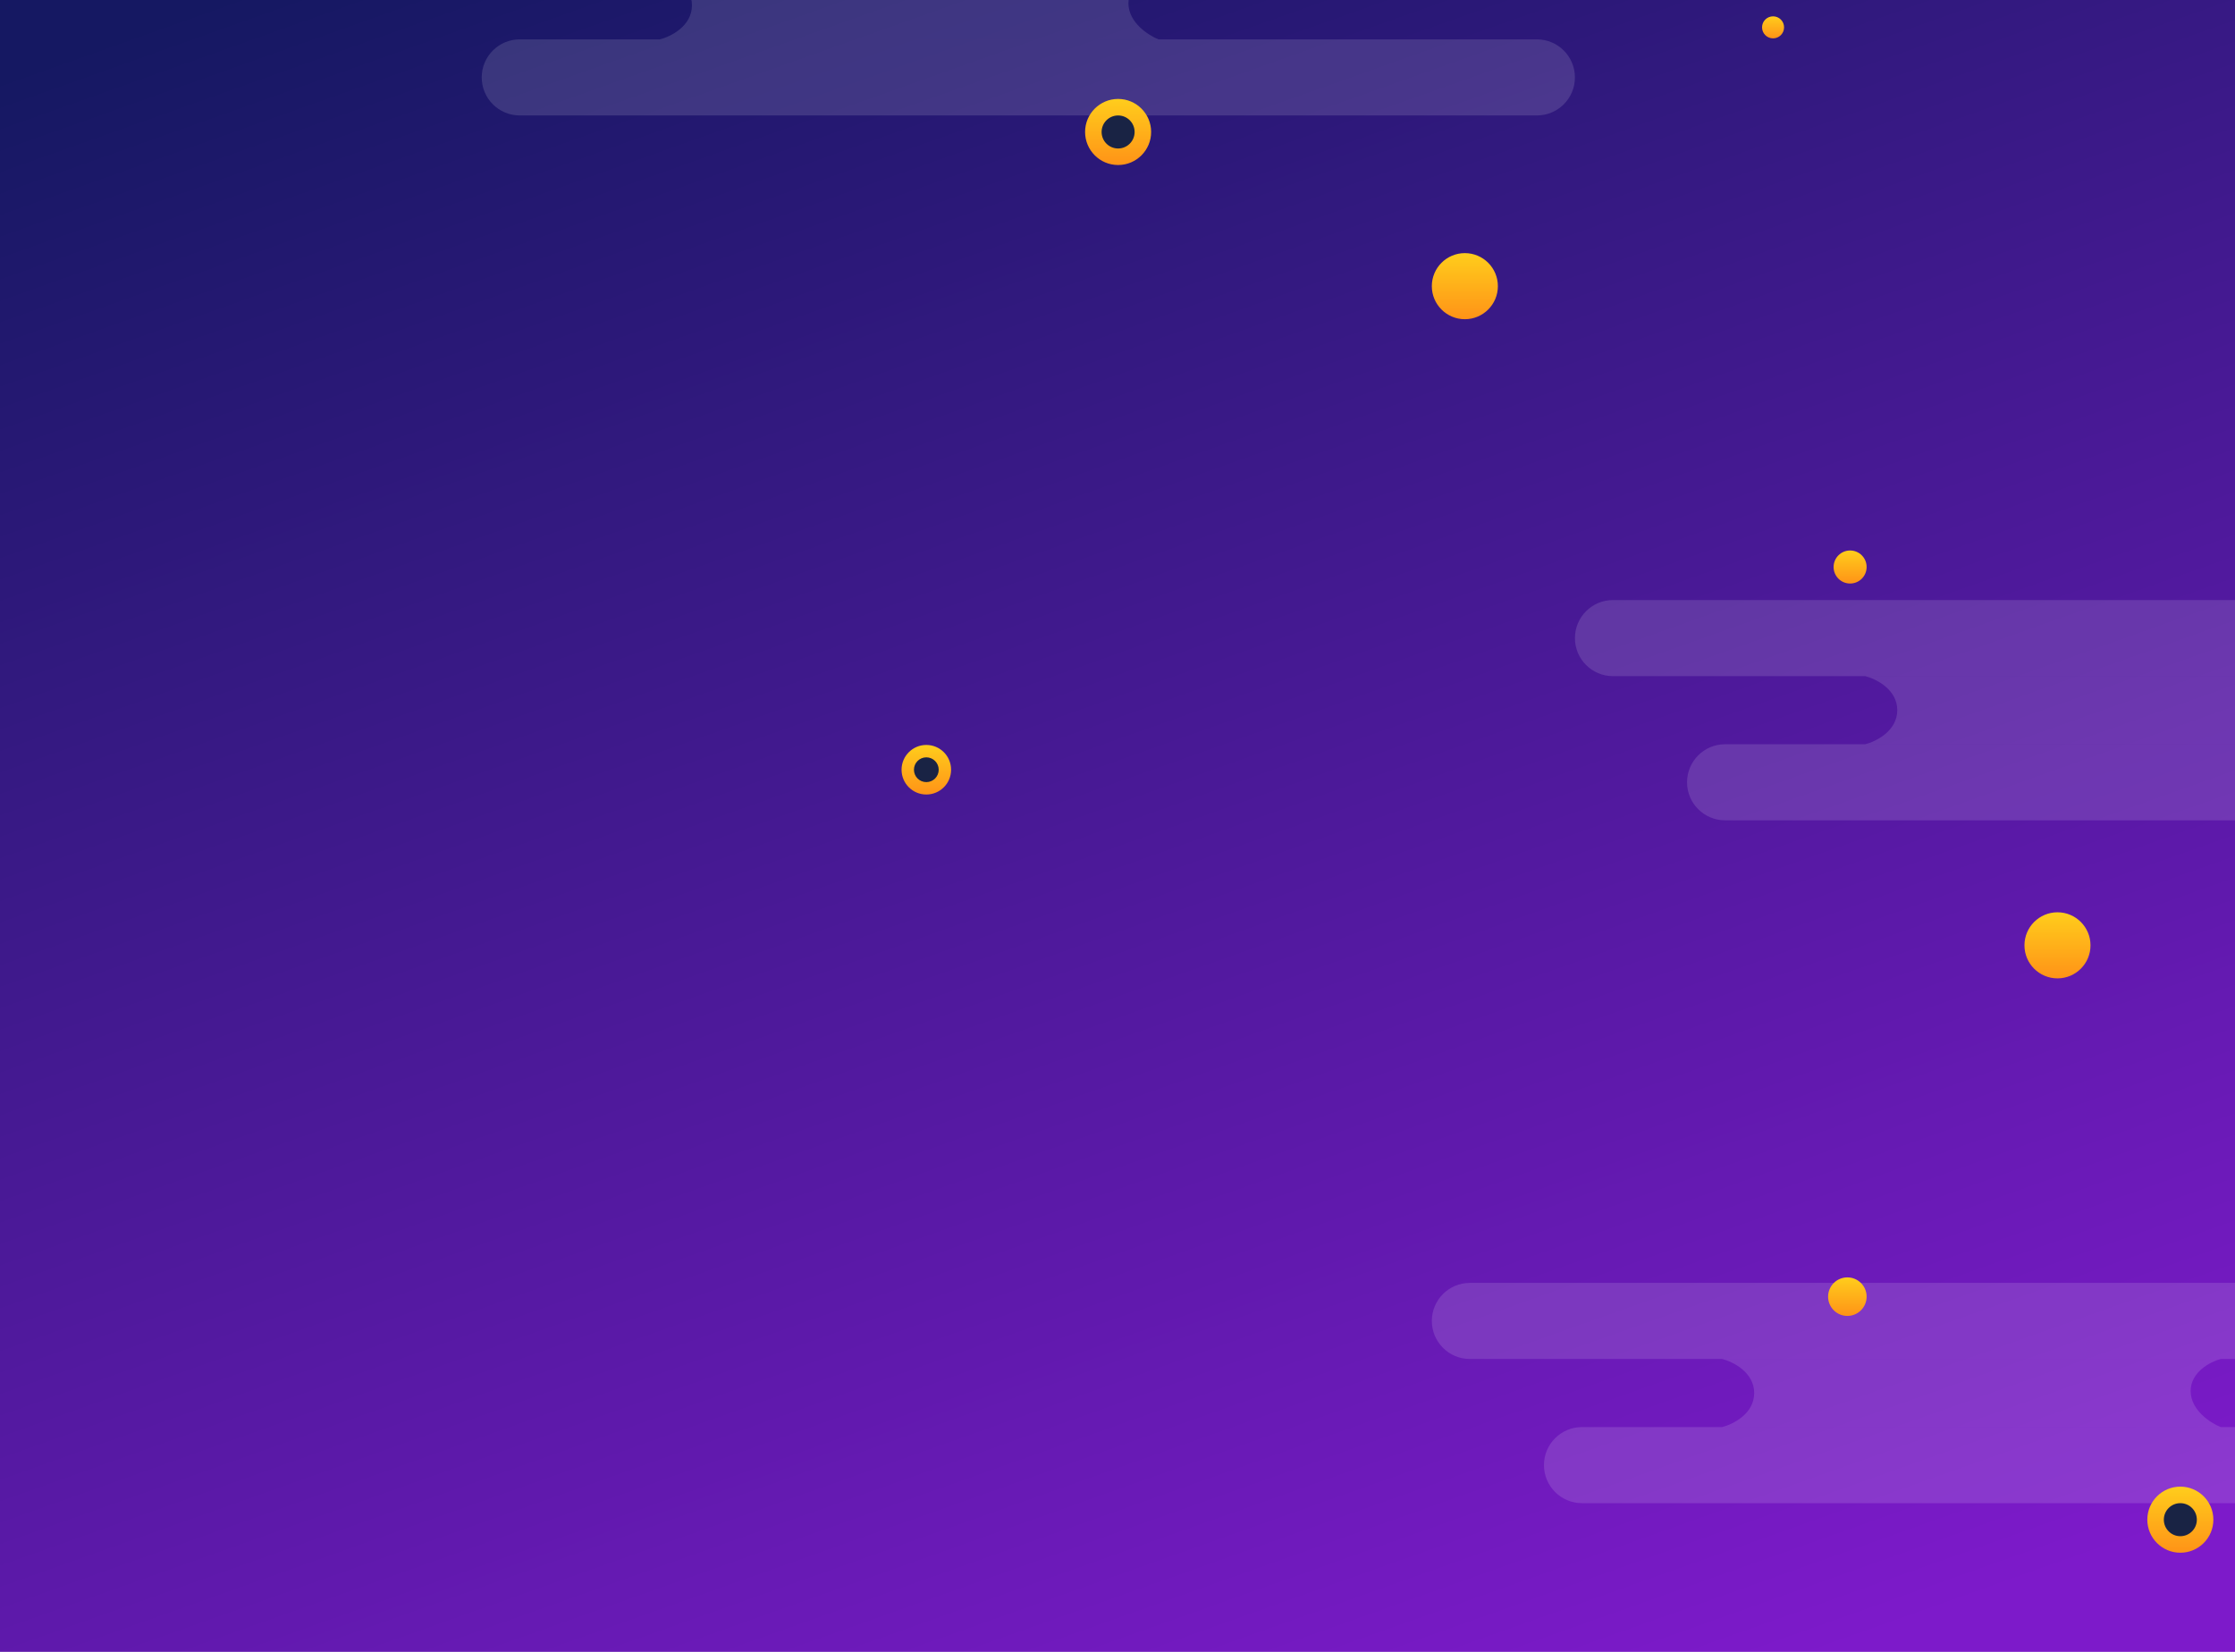
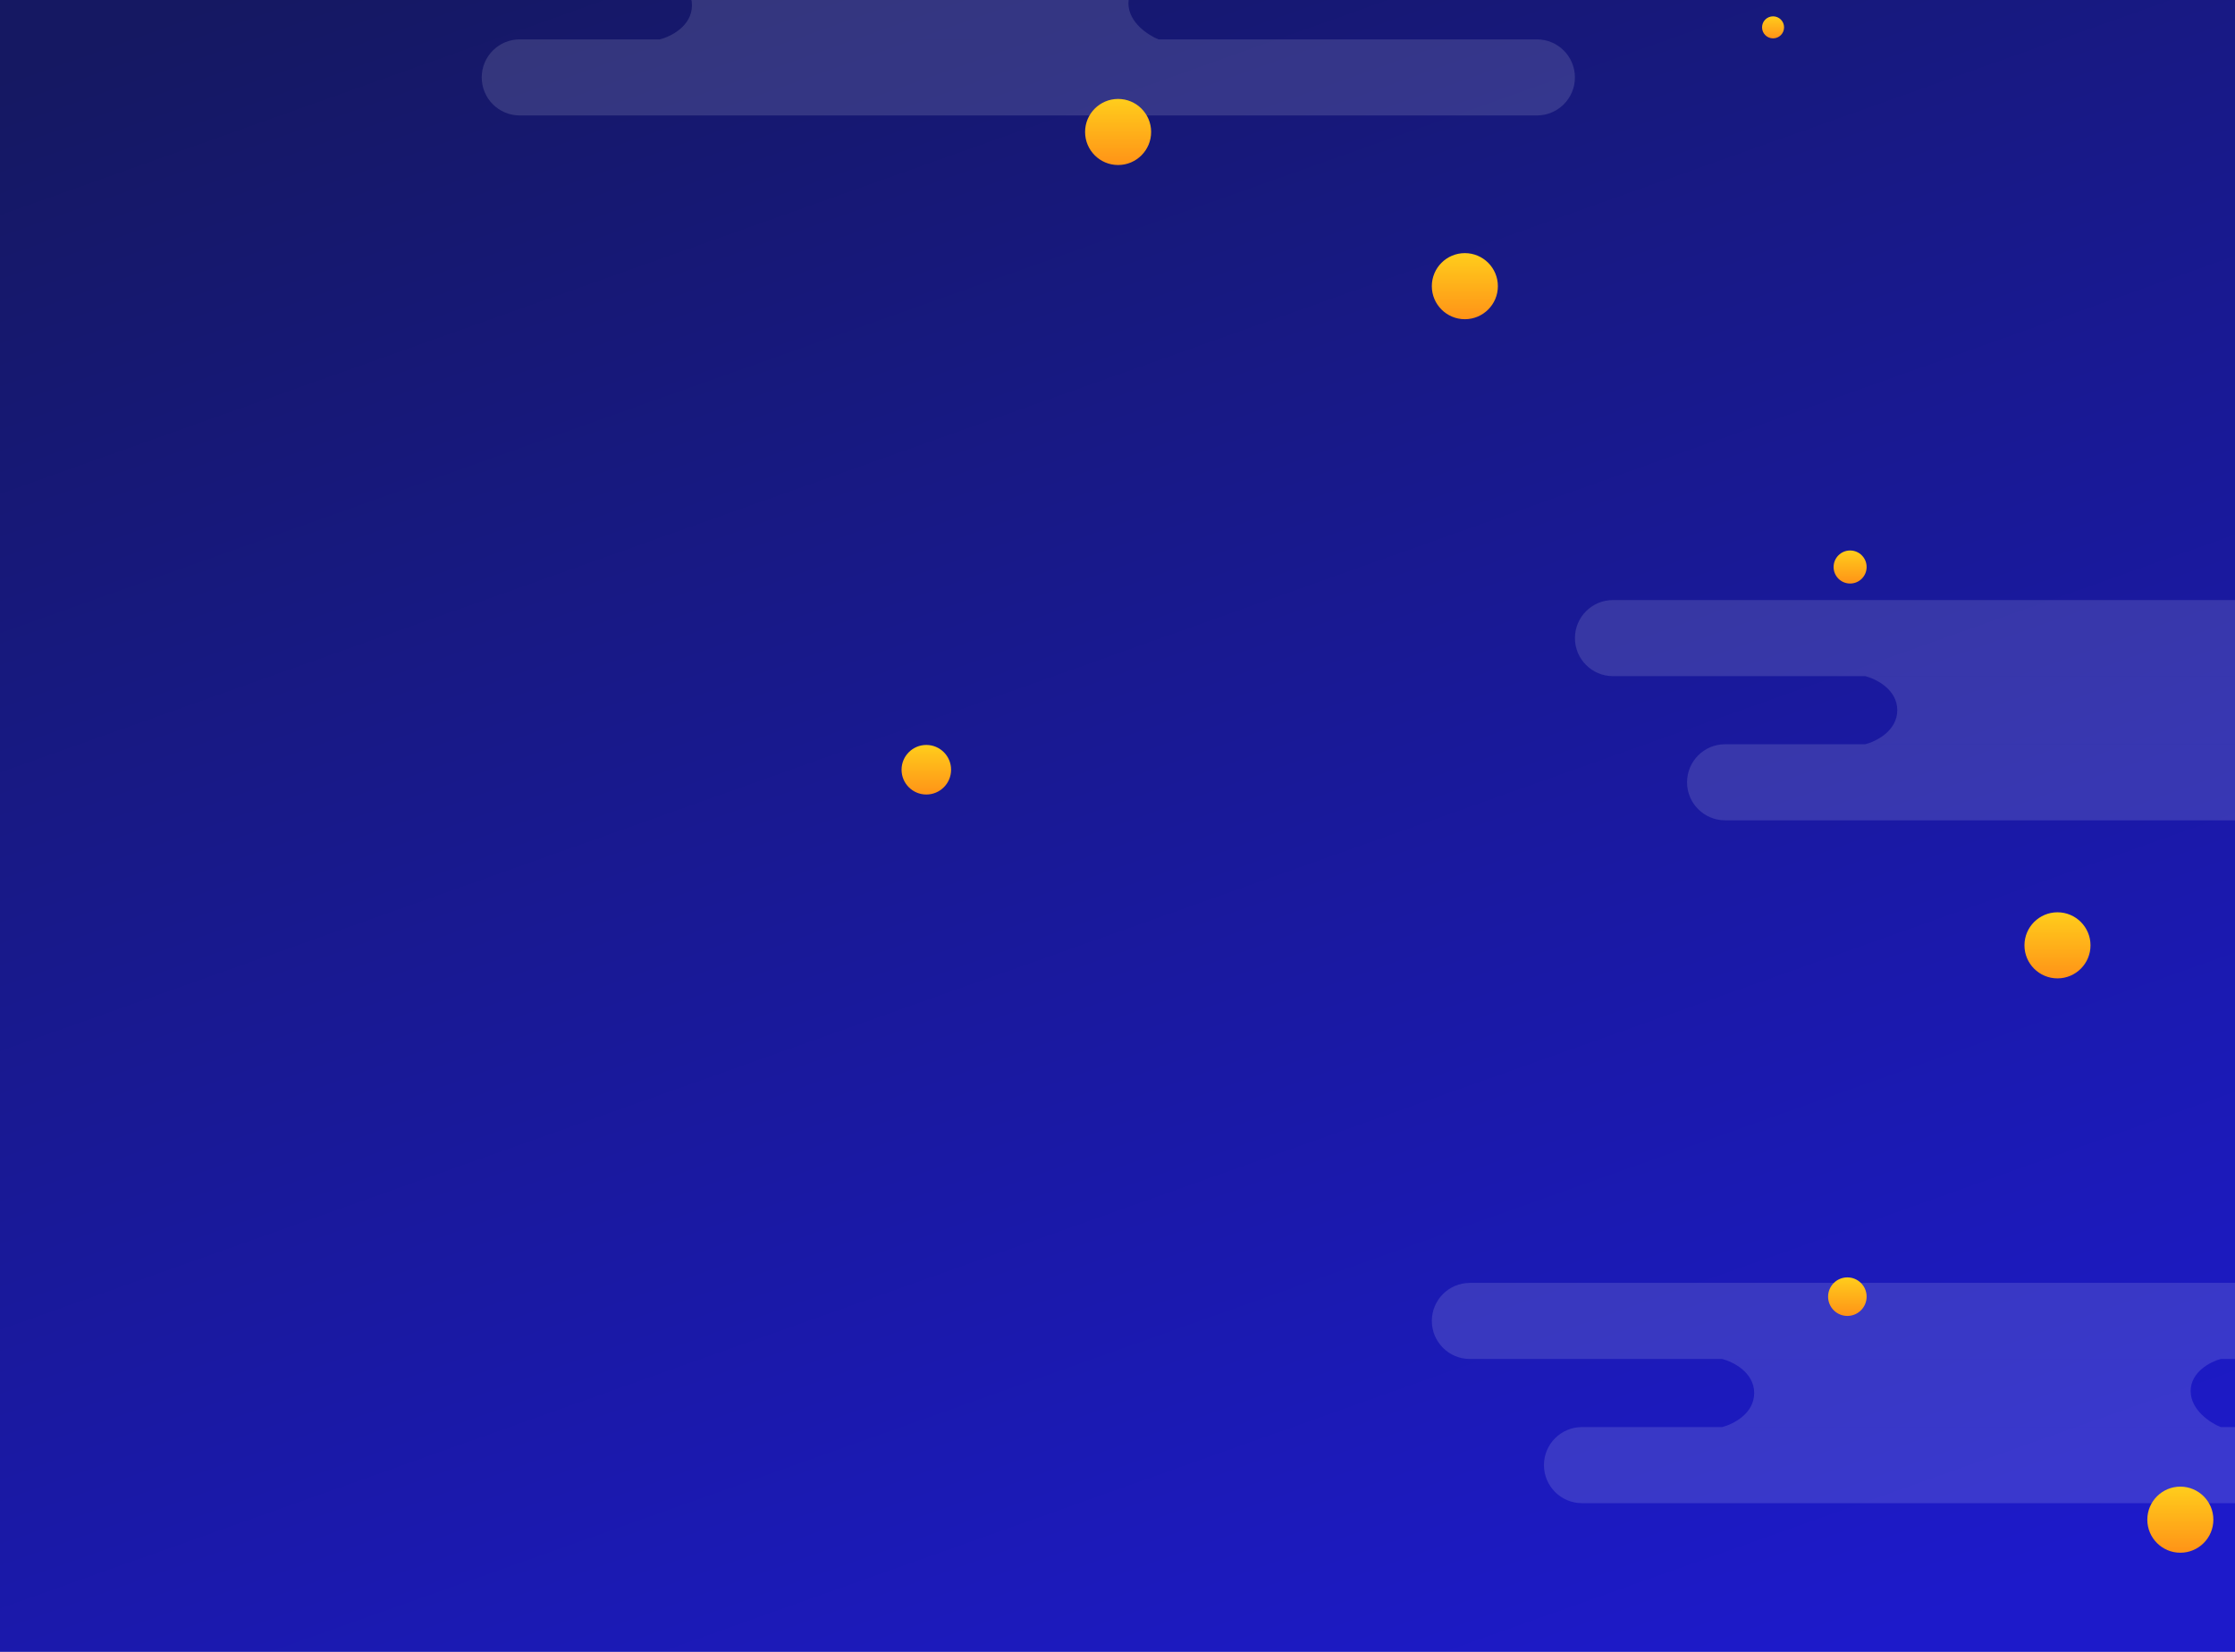
<svg xmlns="http://www.w3.org/2000/svg" width="414" height="306" viewBox="0 0 414 306" fill="none">
  <rect x="-8" y="-49" width="422.07" height="355" fill="url(#paint0_linear)" />
  <rect x="291.731" y="111.158" width="196.566" height="14.096" rx="7.048" fill="white" fill-opacity="0.13" />
  <rect x="312.5" y="137.867" width="202.5" height="14.096" rx="7.048" fill="white" fill-opacity="0.13" />
  <path d="M351.442 131.561C351.442 135.418 347.486 137.372 345.508 137.867H437.857C436.003 137.125 432.294 134.751 432.294 131.19C432.294 127.628 436.003 125.749 437.857 125.254H345.508C347.486 125.749 351.442 127.703 351.442 131.561Z" fill="white" fill-opacity="0.13" />
  <path d="M330.472 5.066C330.472 6.193 329.559 7.106 328.433 7.106C327.306 7.106 326.394 6.193 326.394 5.066C326.394 3.939 327.306 3.026 328.433 3.026C329.559 3.026 330.472 3.939 330.472 5.066Z" fill="url(#paint1_linear)" />
  <ellipse cx="271.341" cy="53.011" rx="6.117" ry="6.121" fill="url(#paint2_linear)" />
  <path d="M387.234 175.121C387.234 178.501 384.495 181.241 381.117 181.241C377.739 181.241 375 178.501 375 175.121C375 171.74 377.739 169 381.117 169C384.495 169 387.234 171.74 387.234 175.121Z" fill="url(#paint3_linear)" />
  <path d="M345.764 105.037C345.764 106.728 344.395 108.098 342.705 108.098C341.016 108.098 339.647 106.728 339.647 105.037C339.647 103.347 341.016 101.977 342.705 101.977C344.395 101.977 345.764 103.347 345.764 105.037Z" fill="url(#paint4_linear)" />
  <rect x="89.231" y="7.292" width="202.5" height="14.096" rx="7.048" fill="white" fill-opacity="0.13" />
  <path d="M128.174 0.985C128.174 4.843 124.218 6.797 122.24 7.292H214.589C212.734 6.55 209.025 4.176 209.025 0.614C209.025 -2.947 212.734 -4.826 214.589 -5.321H122.24C124.218 -4.826 128.174 -2.873 128.174 0.985Z" fill="white" fill-opacity="0.13" />
  <ellipse cx="207.113" cy="24.448" rx="6.117" ry="6.121" fill="url(#paint5_linear)" />
-   <ellipse cx="207.113" cy="24.448" rx="3.058" ry="3.06" fill="#192344" />
  <rect x="265.224" y="237.652" width="196.566" height="14.096" rx="7.048" fill="white" fill-opacity="0.13" />
  <rect x="285.993" y="264.361" width="202.5" height="14.096" rx="7.048" fill="white" fill-opacity="0.13" />
  <path d="M324.936 258.055C324.936 261.913 320.979 263.866 319.001 264.361H411.35C409.496 263.619 405.787 261.245 405.787 257.684C405.787 254.123 409.496 252.243 411.35 251.749H319.001C320.979 252.243 324.936 254.197 324.936 258.055Z" fill="white" fill-opacity="0.13" />
  <ellipse cx="342.196" cy="240.203" rx="3.568" ry="3.57" fill="url(#paint6_linear)" />
  <ellipse cx="403.875" cy="281.517" rx="6.117" ry="6.121" fill="url(#paint7_linear)" />
-   <ellipse cx="403.875" cy="281.517" rx="3.058" ry="3.06" fill="#192344" />
  <ellipse cx="171.588" cy="142.591" rx="4.588" ry="4.591" fill="url(#paint8_linear)" />
-   <ellipse cx="171.588" cy="142.591" rx="2.294" ry="2.295" fill="#192344" />
  <defs>
    <linearGradient id="paint0_linear" x1="58.777" y1="-6.853" x2="189.215" y2="359.684" gradientUnits="userSpaceOnUse">
      <stop stop-color="#151862" />
-       <stop offset="1" stop-color="#7D1ACA" />
+       <stop offset="1" stop-color="#1D1ACA" />
    </linearGradient>
    <linearGradient id="paint1_linear" x1="328.433" y1="3.026" x2="328.433" y2="7.106" gradientUnits="userSpaceOnUse">
      <stop stop-color="#FFCD1C" />
      <stop offset="1" stop-color="#FF9317" />
    </linearGradient>
    <linearGradient id="paint2_linear" x1="271.341" y1="46.891" x2="271.341" y2="59.132" gradientUnits="userSpaceOnUse">
      <stop stop-color="#FFCD1C" />
      <stop offset="1" stop-color="#FF9317" />
    </linearGradient>
    <linearGradient id="paint3_linear" x1="381.117" y1="169" x2="381.117" y2="181.241" gradientUnits="userSpaceOnUse">
      <stop stop-color="#FFCD1C" />
      <stop offset="1" stop-color="#FF9317" />
    </linearGradient>
    <linearGradient id="paint4_linear" x1="342.705" y1="101.977" x2="342.705" y2="108.098" gradientUnits="userSpaceOnUse">
      <stop stop-color="#FFCD1C" />
      <stop offset="1" stop-color="#FF9317" />
    </linearGradient>
    <linearGradient id="paint5_linear" x1="207.113" y1="18.327" x2="207.113" y2="30.569" gradientUnits="userSpaceOnUse">
      <stop stop-color="#FFCD1C" />
      <stop offset="1" stop-color="#FF9317" />
    </linearGradient>
    <linearGradient id="paint6_linear" x1="342.196" y1="236.632" x2="342.196" y2="243.773" gradientUnits="userSpaceOnUse">
      <stop stop-color="#FFCD1C" />
      <stop offset="1" stop-color="#FF9317" />
    </linearGradient>
    <linearGradient id="paint7_linear" x1="403.875" y1="275.396" x2="403.875" y2="287.638" gradientUnits="userSpaceOnUse">
      <stop stop-color="#FFCD1C" />
      <stop offset="1" stop-color="#FF9317" />
    </linearGradient>
    <linearGradient id="paint8_linear" x1="171.588" y1="138" x2="171.588" y2="147.181" gradientUnits="userSpaceOnUse">
      <stop stop-color="#FFCD1C" />
      <stop offset="1" stop-color="#FF9317" />
    </linearGradient>
  </defs>
</svg>
